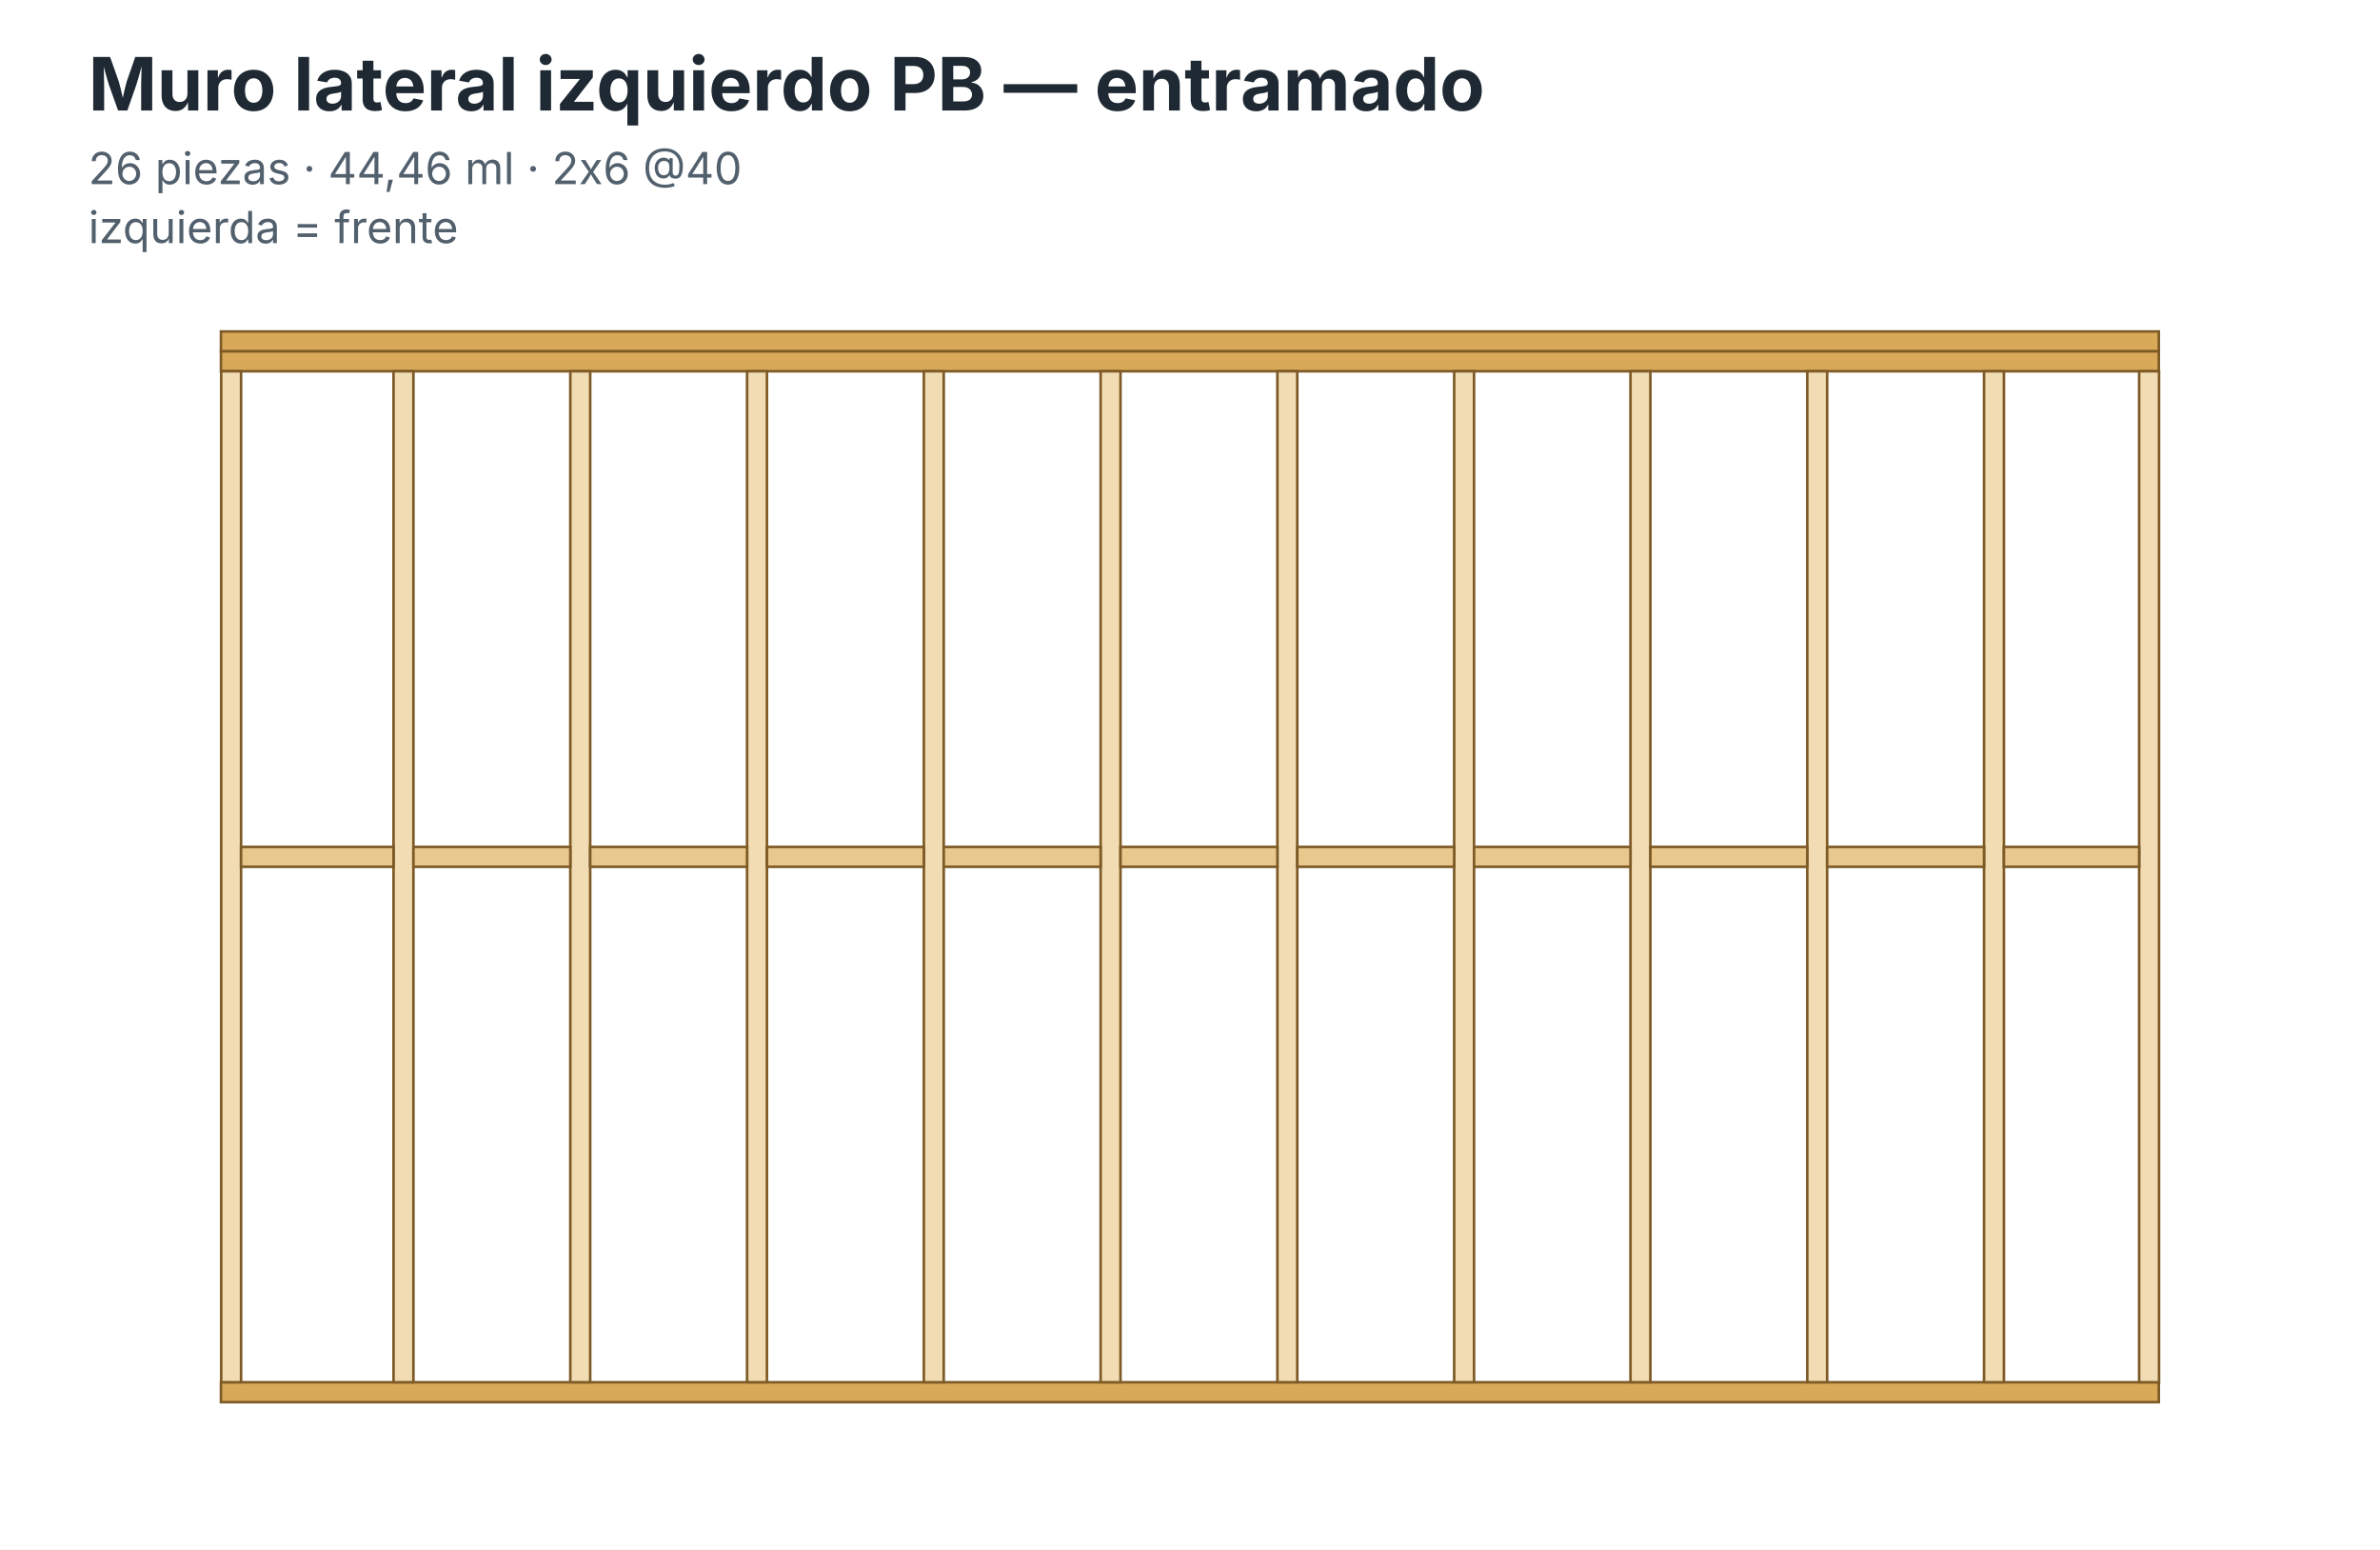
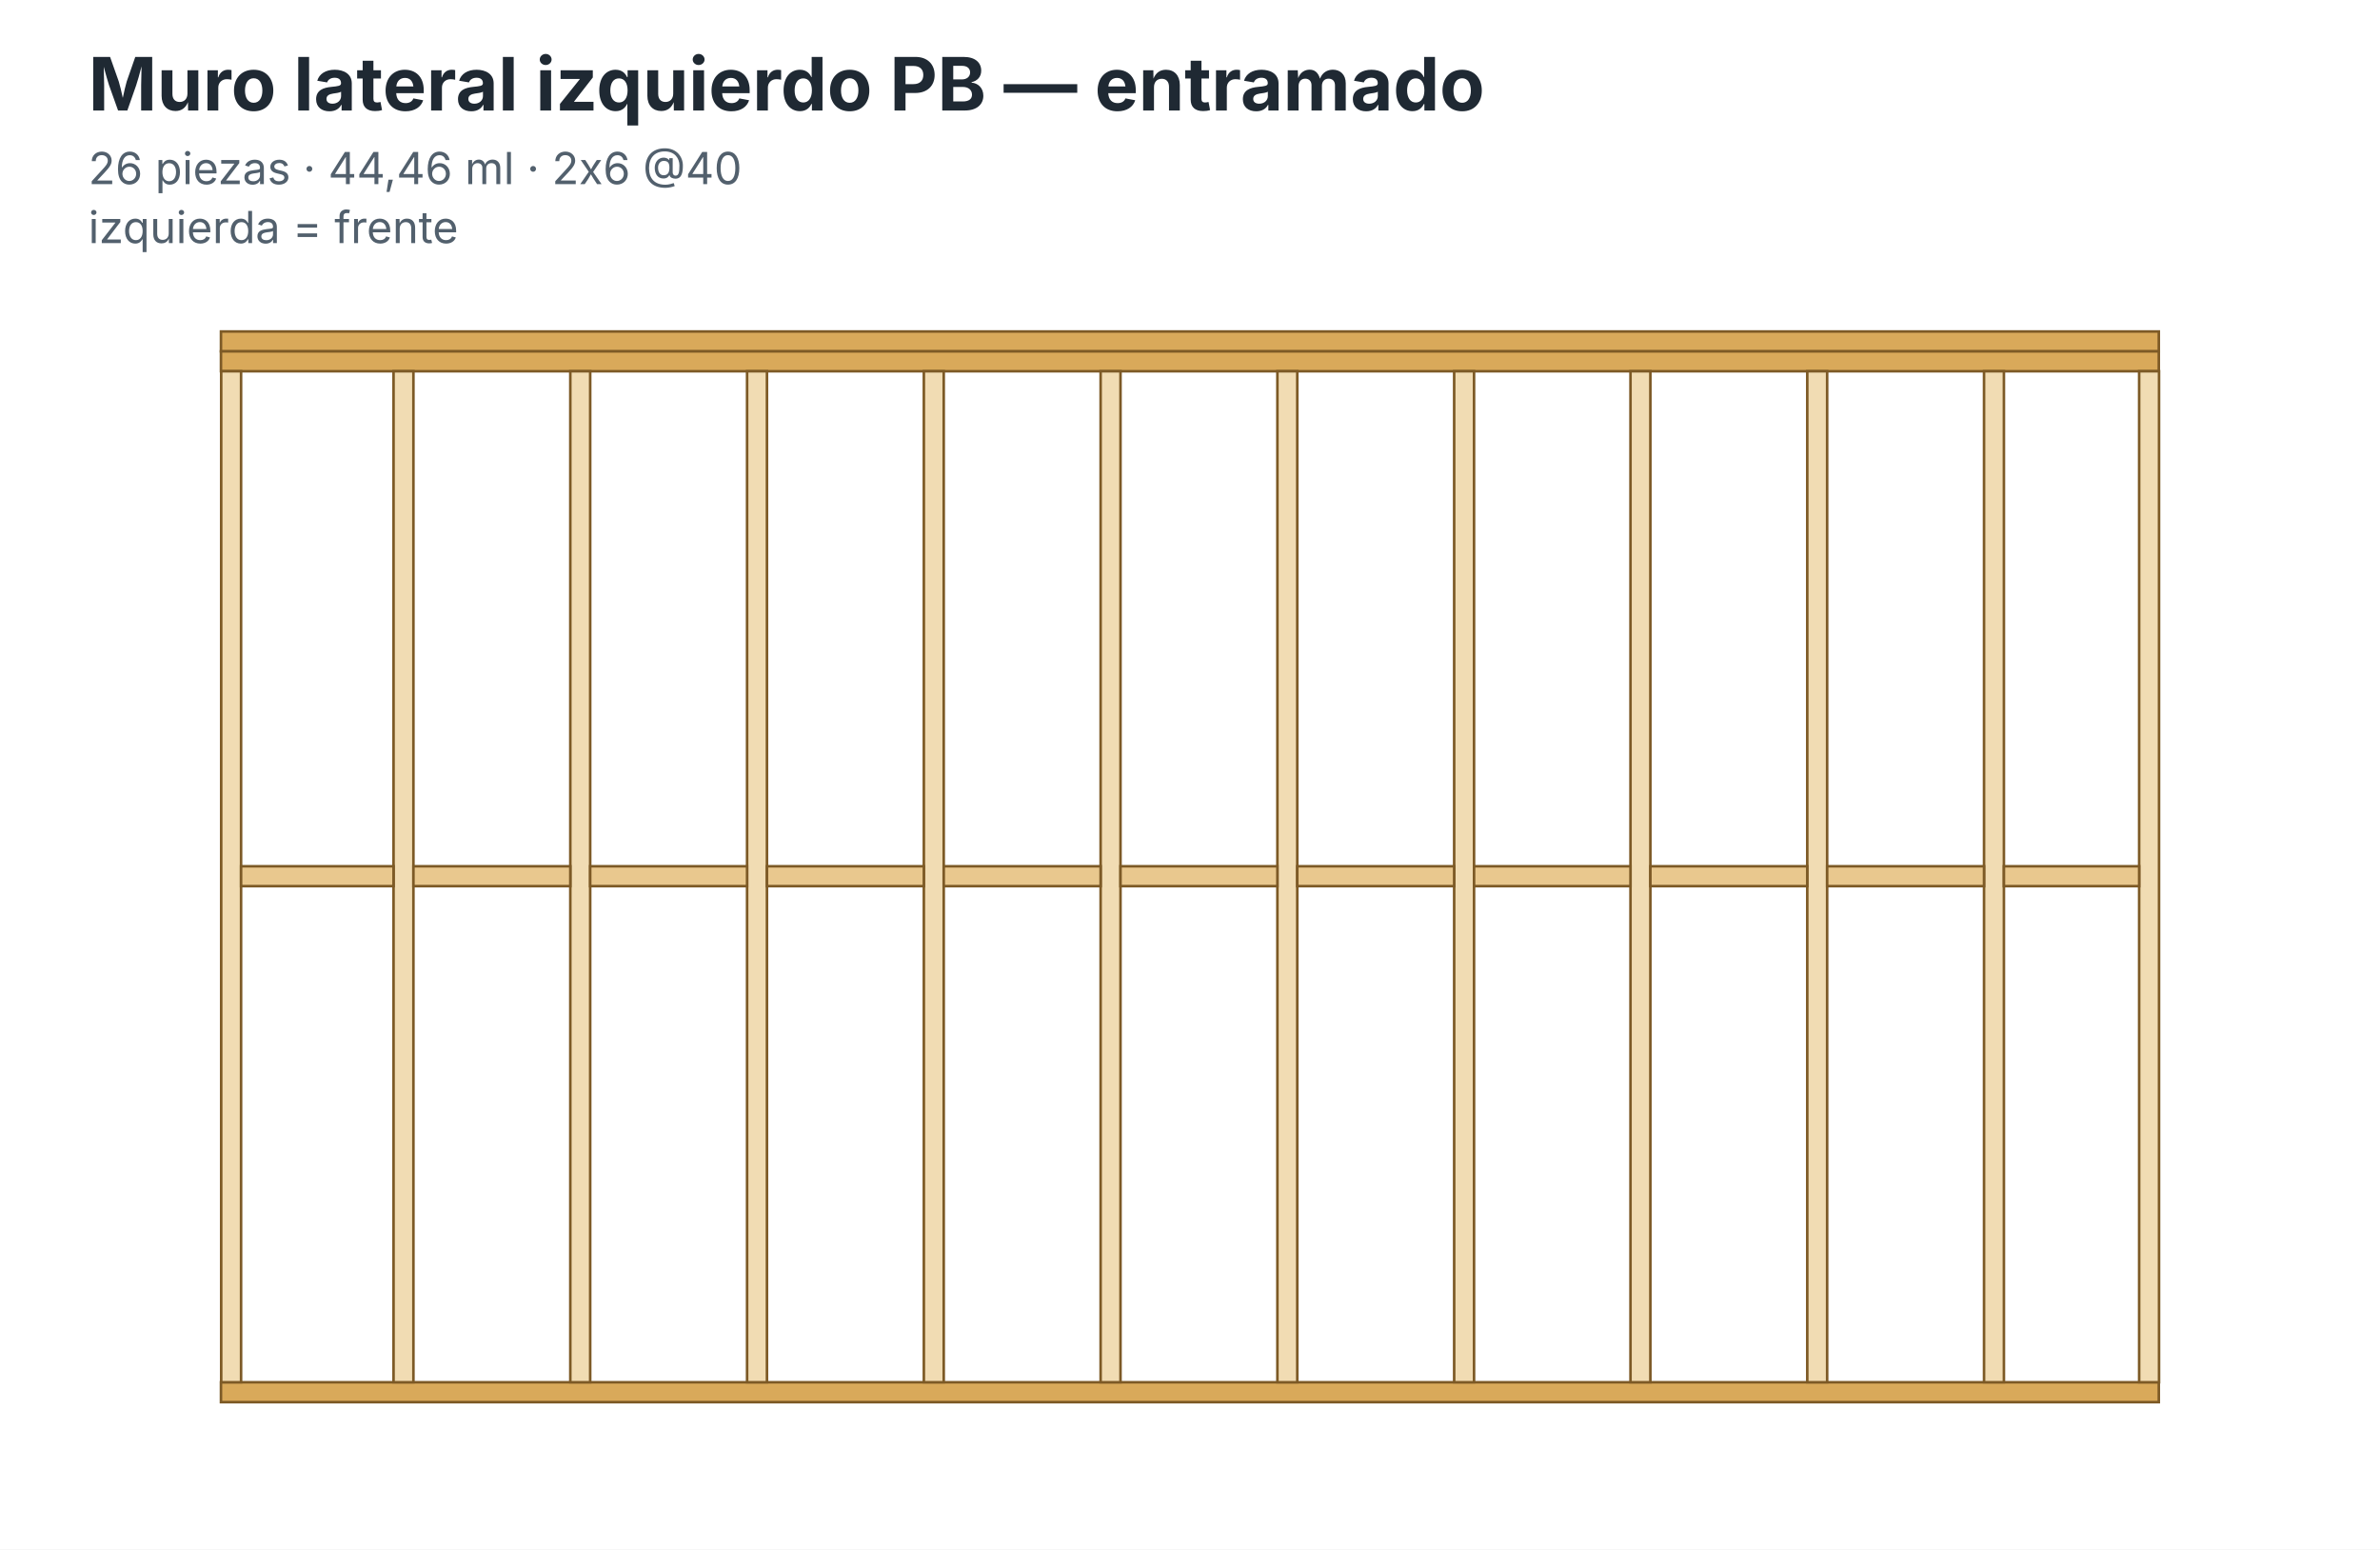
<svg xmlns="http://www.w3.org/2000/svg" viewBox="0 0 646.26 420.7" width="646.26" height="420.7">
  <style>
 .wall{fill:#2b2f33} .wallc{fill:#cfcac0;stroke:#2b2f33;stroke-width:1.2}
 .ins{fill:url(#ins)} .thin{stroke:#2b2f33;stroke-width:.8;fill:none}
 .open{fill:#fff;stroke:none} .glass{stroke:#3b82c4;stroke-width:1.2;fill:none}
 .swing{stroke:#555;stroke-width:.8;fill:none;stroke-dasharray:4 3}
 .furn{fill:#f6f3ec;stroke:#7a6f60;stroke-width:1} .furnhi{fill:none;stroke:#7a6f60;stroke-width:1;stroke-dasharray:6 4}
 .art{fill:#fff;stroke:#3a4a5a;stroke-width:1.2}
 .lbl{font-size:12px;fill:#333} .lbls{font-size:10px;fill:#555} .room{font-size:15px;font-weight:600;fill:#222}
 .area{font-size:12px;fill:#666} .dim{stroke:#a33;stroke-width:.8;fill:none} .dimt{font-size:11px;fill:#a33}
 .ttl{font-size:20px;font-weight:700;fill:#1f2933} .sub{font-size:12px;fill:#52606d}
 .stair{stroke:#555;stroke-width:.8;fill:#efe7dc} .staird{stroke:#777;stroke-width:.8;fill:none;stroke-dasharray:5 4}
 .ghost{opacity:.35} .grid{stroke:#e6e2da;stroke-width:.5}
</style>
  <defs>
    <pattern id="ins" width="10" height="10" patternUnits="userSpaceOnUse" patternTransform="rotate(45)">
      <rect width="10" height="10" fill="#f6e7a5" />
      <line x1="0" y1="0" x2="0" y2="10" stroke="#d8b84c" stroke-width="2" />
    </pattern>
    <marker id="arr" viewBox="0 0 10 10" refX="9" refY="5" markerWidth="7" markerHeight="7" orient="auto-start-reverse">
      <path d="M0,0 L10,5 L0,10 z" fill="#333" />
    </marker>
    <marker id="tick" viewBox="0 0 10 10" refX="5" refY="5" markerWidth="8" markerHeight="8" orient="auto">
      <path d="M2,8 L8,2" stroke="#a33" stroke-width="1.4" />
    </marker>
  </defs>
  <rect width="100%" height="100%" fill="#fff" />
  <text x="24" y="30" class="ttl" font-family="Inter, Arial, sans-serif">Muro lateral izquierdo PB — entramado</text>
  <text x="24" y="50" class="sub" font-family="Inter, Arial, sans-serif">26 piezas · 44,46 ml · 2x6 @40</text>
  <text x="24" y="66" class="sub" font-family="Inter, Arial, sans-serif">izquierda = frente</text>
  <polygon points="60,380.7 586.2,380.7 586.2,375.3 60,375.3" fill="#d9a95a" stroke="#7d5a26" stroke-width=".7" />
  <polygon points="60,95.4 586.2,95.4 586.2,90 60,90" fill="#d9a95a" stroke="#7d5a26" stroke-width=".7" />
  <polygon points="60,100.8 586.2,100.8 586.2,95.4 60,95.4" fill="#d9a95a" stroke="#7d5a26" stroke-width=".7" />
  <polygon points="60.06,375.3 65.46,375.3 65.46,100.8 60.06,100.8" fill="#f1dcb3" stroke="#7d5a26" stroke-width=".7" />
  <polygon points="106.86,375.3 112.26,375.3 112.26,100.8 106.86,100.8" fill="#f1dcb3" stroke="#7d5a26" stroke-width=".7" />
  <polygon points="154.86,375.3 160.26,375.3 160.26,100.8 154.86,100.8" fill="#f1dcb3" stroke="#7d5a26" stroke-width=".7" />
  <polygon points="202.86,375.3 208.26,375.3 208.26,100.8 202.86,100.8" fill="#f1dcb3" stroke="#7d5a26" stroke-width=".7" />
  <polygon points="250.86,375.3 256.26,375.3 256.26,100.8 250.86,100.8" fill="#f1dcb3" stroke="#7d5a26" stroke-width=".7" />
  <polygon points="298.86,375.3 304.26,375.3 304.26,100.8 298.86,100.8" fill="#f1dcb3" stroke="#7d5a26" stroke-width=".7" />
  <polygon points="346.86,375.3 352.26,375.3 352.26,100.8 346.86,100.8" fill="#f1dcb3" stroke="#7d5a26" stroke-width=".7" />
  <polygon points="394.86,375.3 400.26,375.3 400.26,100.8 394.86,100.8" fill="#f1dcb3" stroke="#7d5a26" stroke-width=".7" />
  <polygon points="442.74,375.3 448.14,375.3 448.14,100.8 442.74,100.8" fill="#f1dcb3" stroke="#7d5a26" stroke-width=".7" />
  <polygon points="490.74,375.3 496.14,375.3 496.14,100.8 490.74,100.8" fill="#f1dcb3" stroke="#7d5a26" stroke-width=".7" />
  <polygon points="538.74,375.3 544.14,375.3 544.14,100.8 538.74,100.8" fill="#f1dcb3" stroke="#7d5a26" stroke-width=".7" />
  <polygon points="580.86,375.3 586.26,375.3 586.26,100.8 580.86,100.8" fill="#f1dcb3" stroke="#7d5a26" stroke-width=".7" />
-   <polygon points="65.46,235.35 106.86,235.35 106.86,229.95 65.46,229.95" fill="#e9c88e" stroke="#7d5a26" stroke-width=".7" />
-   <polygon points="112.26,235.35 154.86,235.35 154.86,229.95 112.26,229.95" fill="#e9c88e" stroke="#7d5a26" stroke-width=".7" />
-   <polygon points="160.26,235.35 202.86,235.35 202.86,229.95 160.26,229.95" fill="#e9c88e" stroke="#7d5a26" stroke-width=".7" />
-   <polygon points="208.26,235.35 250.86,235.35 250.86,229.95 208.26,229.95" fill="#e9c88e" stroke="#7d5a26" stroke-width=".7" />
-   <polygon points="256.26,235.35 298.86,235.35 298.86,229.95 256.26,229.95" fill="#e9c88e" stroke="#7d5a26" stroke-width=".7" />
-   <polygon points="304.26,235.35 346.86,235.35 346.86,229.95 304.26,229.95" fill="#e9c88e" stroke="#7d5a26" stroke-width=".7" />
-   <polygon points="352.26,235.35 394.86,235.35 394.86,229.95 352.26,229.95" fill="#e9c88e" stroke="#7d5a26" stroke-width=".7" />
-   <polygon points="400.26,235.35 442.74,235.35 442.74,229.95 400.26,229.95" fill="#e9c88e" stroke="#7d5a26" stroke-width=".7" />
-   <polygon points="448.14,235.35 490.74,235.35 490.74,229.95 448.14,229.95" fill="#e9c88e" stroke="#7d5a26" stroke-width=".7" />
-   <polygon points="496.14,235.35 538.74,235.35 538.74,229.95 496.14,229.95" fill="#e9c88e" stroke="#7d5a26" stroke-width=".7" />
-   <polygon points="544.14,235.35 580.86,235.35 580.86,229.95 544.14,229.95" fill="#e9c88e" stroke="#7d5a26" stroke-width=".7" />
+   <polygon points="65.46,240.6 106.86,240.6 106.86,235.2 65.46,235.2" fill="#e9c88e" stroke="#7d5a26" stroke-width=".7" />
+   <polygon points="112.26,240.6 154.86,240.6 154.86,235.2 112.26,235.2" fill="#e9c88e" stroke="#7d5a26" stroke-width=".7" />
+   <polygon points="160.26,240.6 202.86,240.6 202.86,235.2 160.26,235.2" fill="#e9c88e" stroke="#7d5a26" stroke-width=".7" />
+   <polygon points="208.26,240.6 250.86,240.6 250.86,235.2 208.26,235.2" fill="#e9c88e" stroke="#7d5a26" stroke-width=".7" />
+   <polygon points="256.26,240.6 298.86,240.6 298.86,235.2 256.26,235.2" fill="#e9c88e" stroke="#7d5a26" stroke-width=".7" />
+   <polygon points="304.26,240.6 346.86,240.6 346.86,235.2 304.26,235.2" fill="#e9c88e" stroke="#7d5a26" stroke-width=".7" />
+   <polygon points="352.26,240.6 394.86,240.6 394.86,235.2 352.26,235.2" fill="#e9c88e" stroke="#7d5a26" stroke-width=".7" />
+   <polygon points="400.26,240.6 442.74,240.6 442.74,235.2 400.26,235.2" fill="#e9c88e" stroke="#7d5a26" stroke-width=".7" />
+   <polygon points="448.14,240.6 490.74,240.6 490.74,235.2 448.14,235.2" fill="#e9c88e" stroke="#7d5a26" stroke-width=".7" />
+   <polygon points="496.14,240.6 538.74,240.6 538.74,235.2 496.14,235.2" fill="#e9c88e" stroke="#7d5a26" stroke-width=".7" />
+   <polygon points="544.14,240.6 580.86,240.6 580.86,235.2 544.14,235.2" fill="#e9c88e" stroke="#7d5a26" stroke-width=".7" />
</svg>
